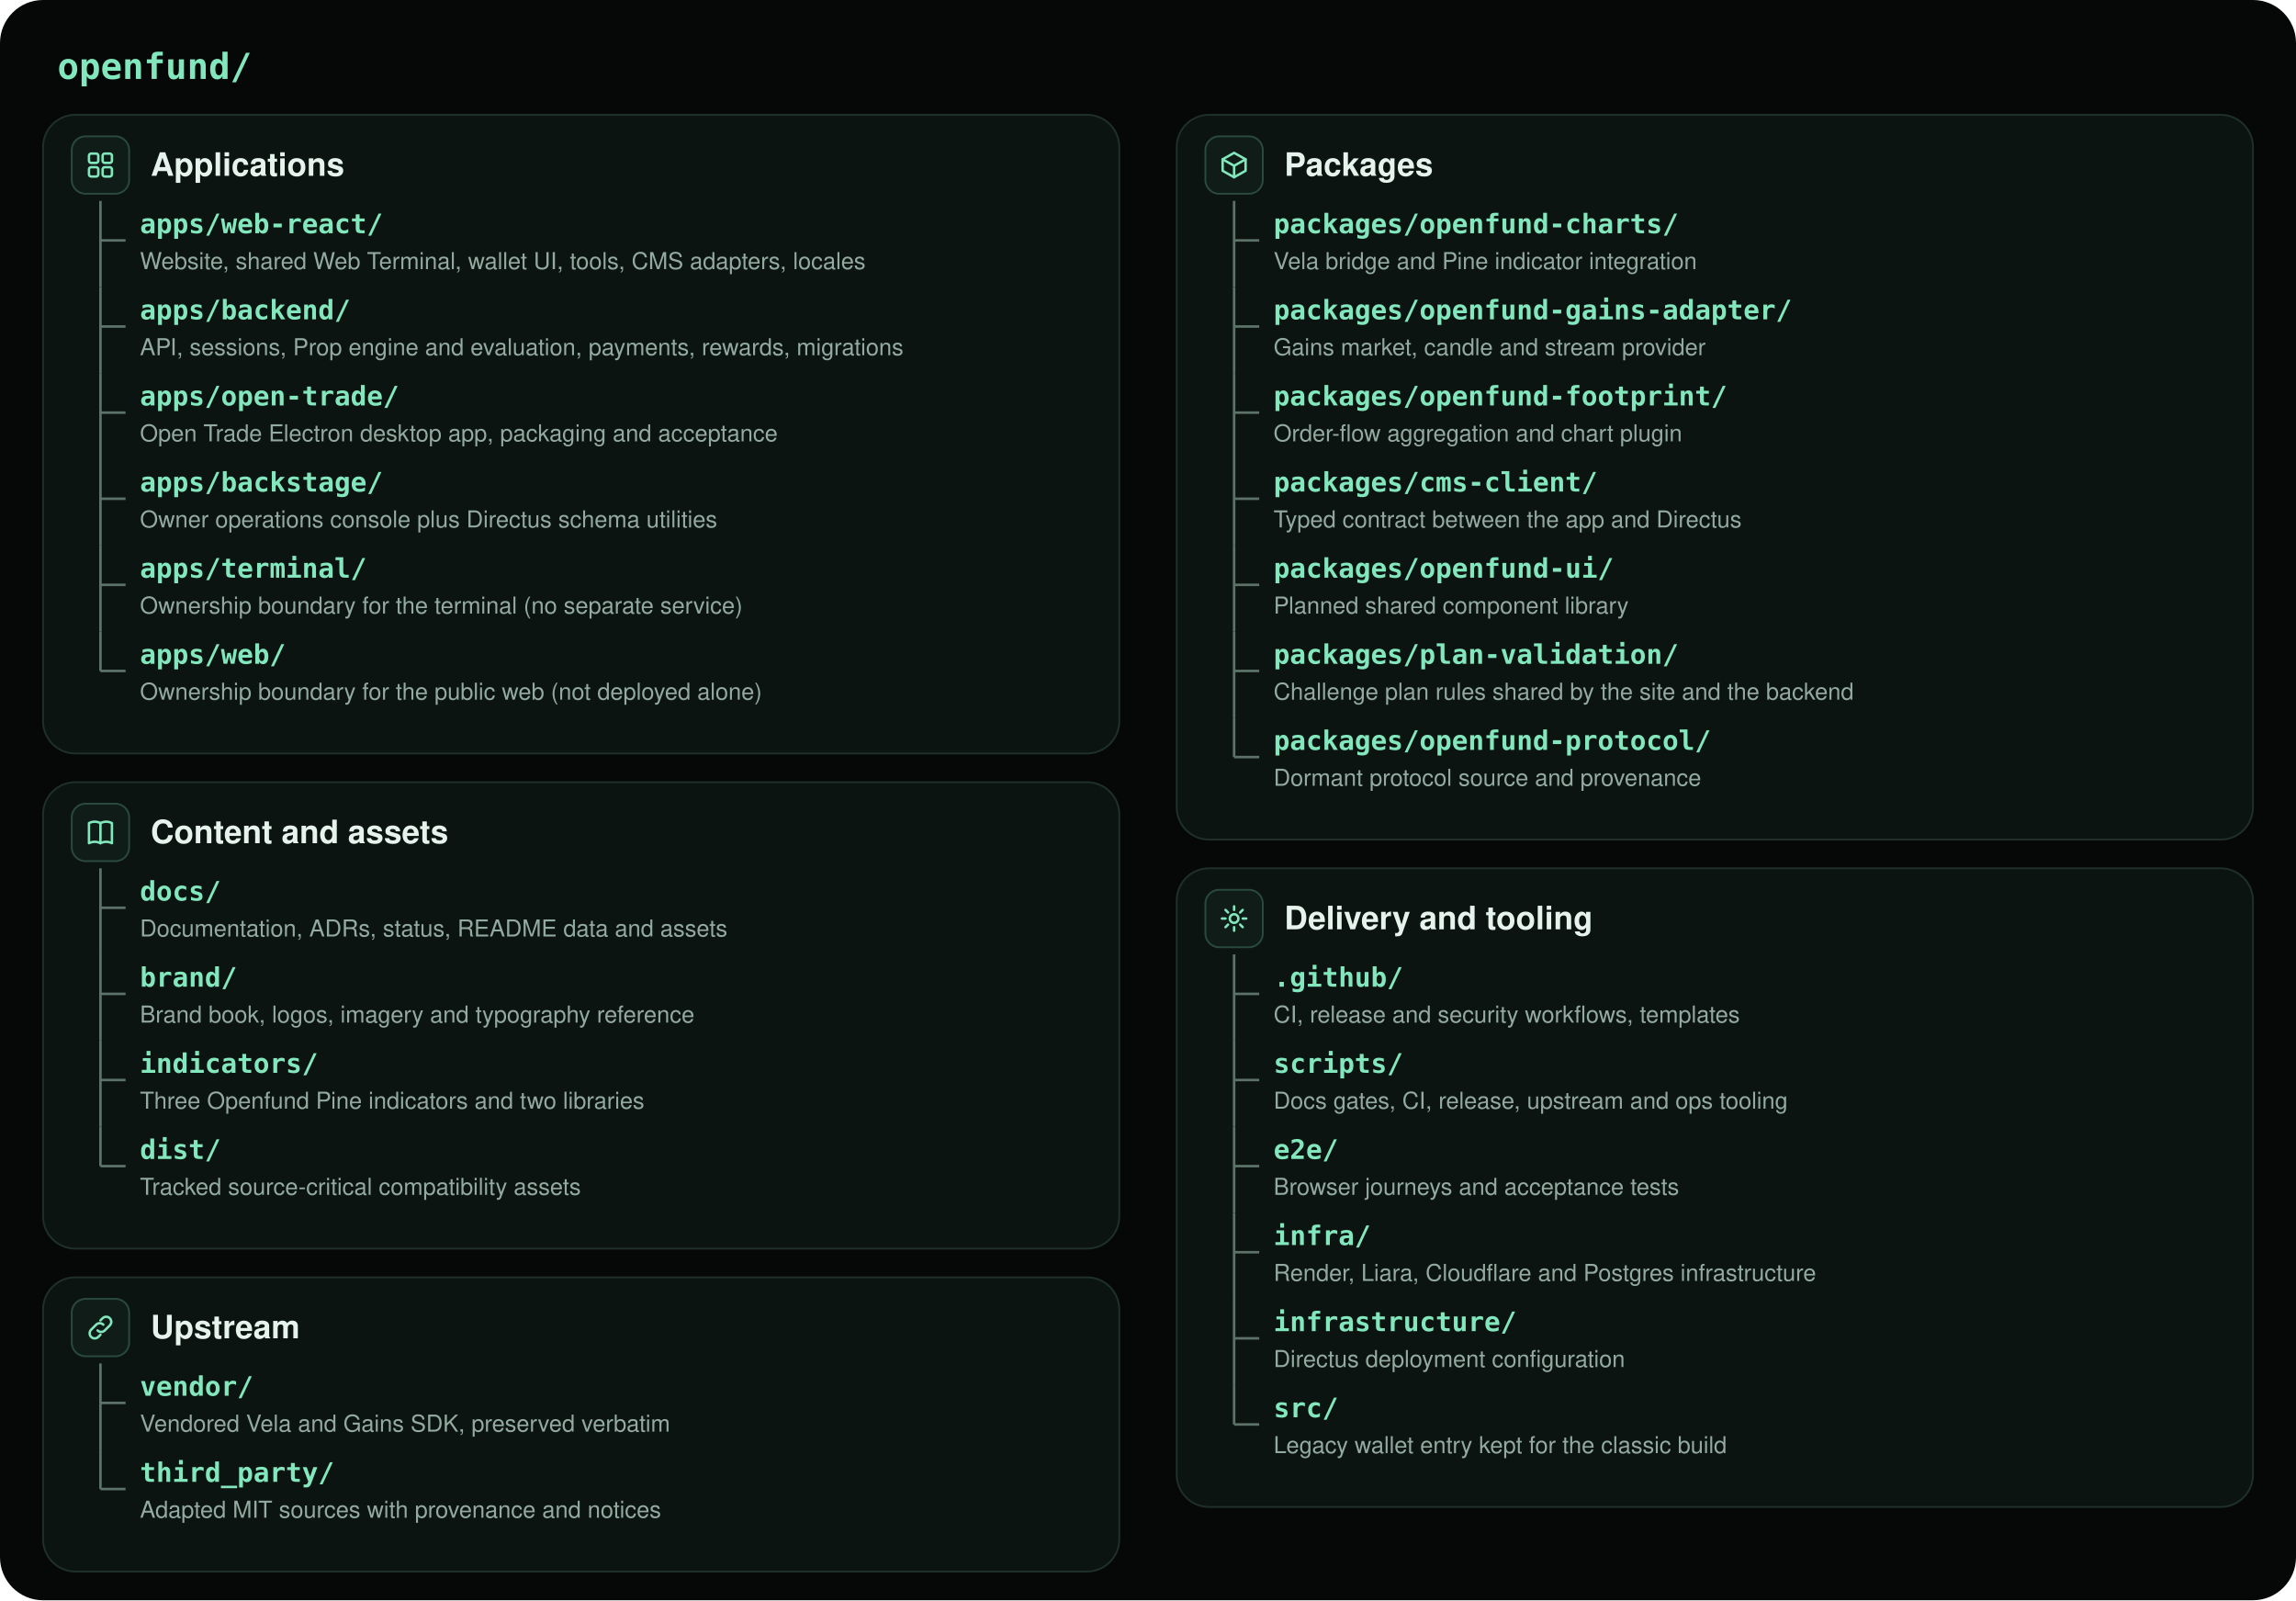
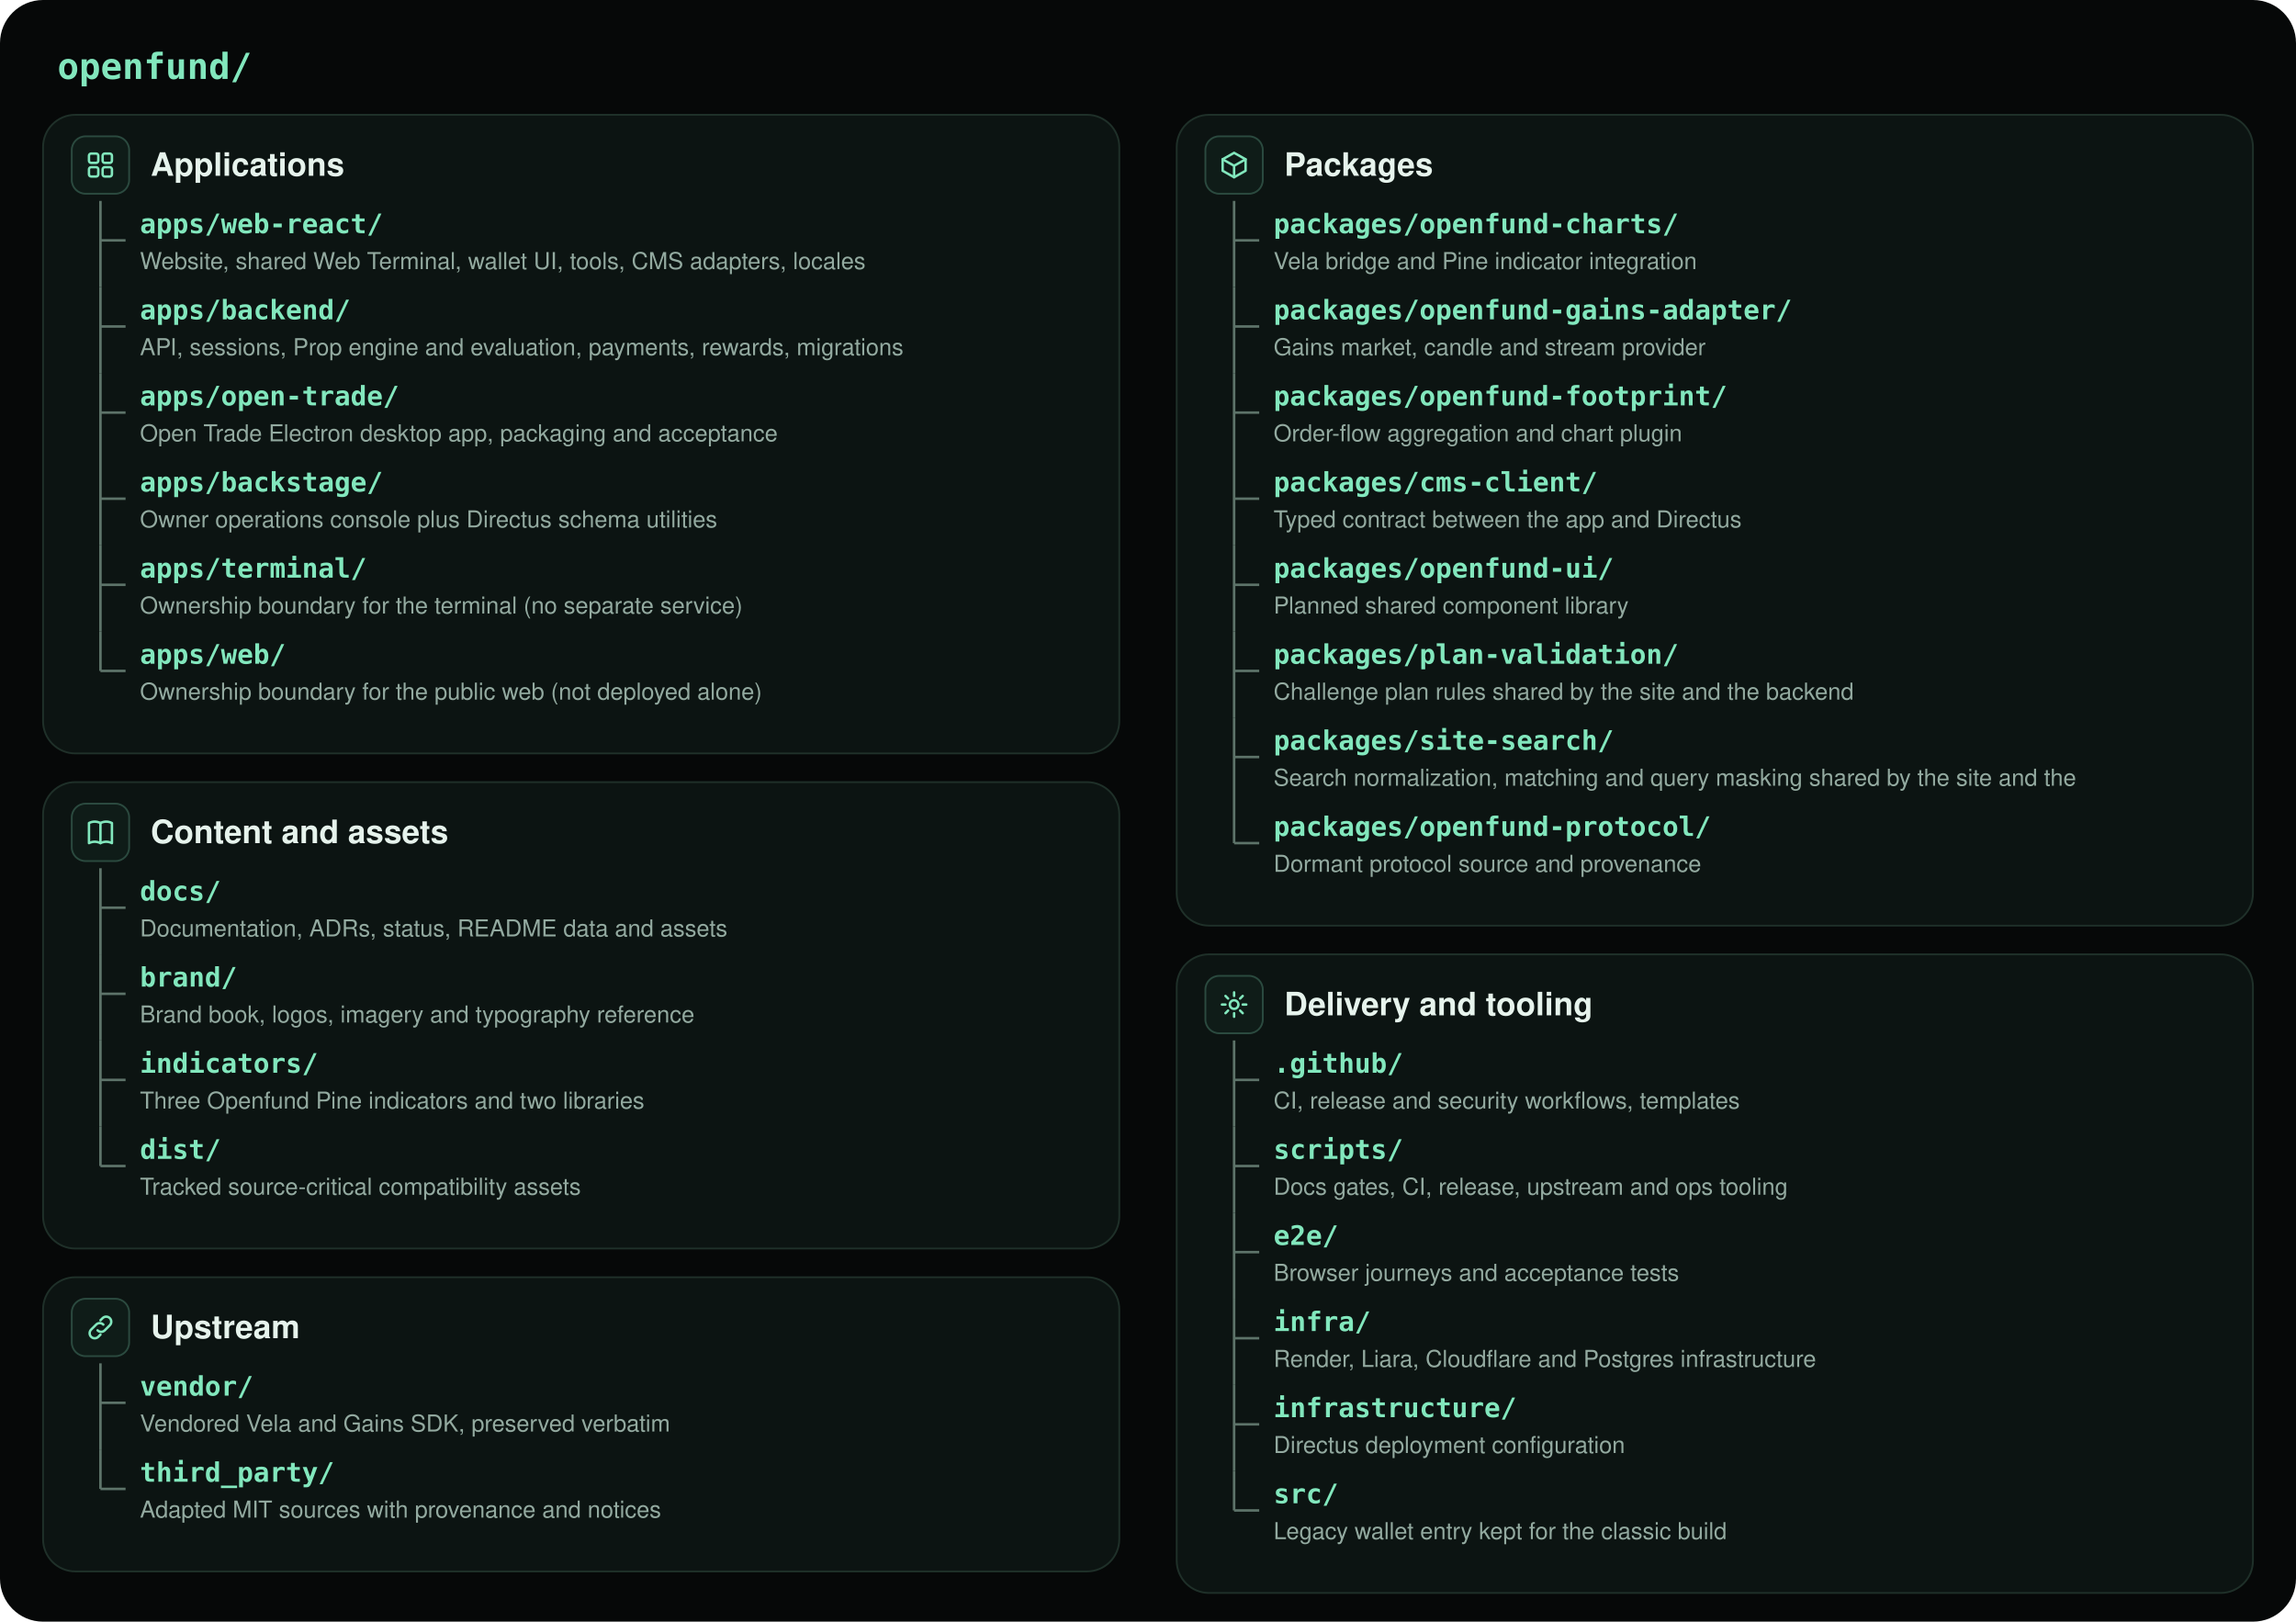
- <svg xmlns="http://www.w3.org/2000/svg" width="1280" height="892" viewBox="0 0 1280 892" role="img" aria-labelledby="title">
+ <svg xmlns="http://www.w3.org/2000/svg" width="1280" height="904" viewBox="0 0 1280 904" role="img" aria-labelledby="title">
  <g font-family="Ubuntu,Segoe UI,Helvetica,Arial,sans-serif">
-     <rect width="1280" height="892" rx="24" fill="#060808" />
+     <rect width="1280" height="904" rx="24" fill="#060808" />
    <text x="32" y="44" font-size="20" fill="#82e7bd" font-weight="700" text-anchor="start" font-family="Ubuntu Mono,SFMono-Regular,Menlo,Consolas,monospace">openfund/</text>
    <rect x="24" y="64" width="600" height="356" rx="18" fill="#0c1412" stroke="#1f3029" />
    <rect x="40" y="76" width="32" height="32" rx="7.68" fill="#0f1c18" stroke="#2b4a3f" />
    <g transform="translate(46.4 82.4) scale(0.8)" fill="none" stroke="#82e7bd" stroke-width="1.7" stroke-linecap="round" stroke-linejoin="round">
      <rect x="4" y="4" width="6.5" height="6.5" rx="1.5" />
      <rect x="13.5" y="4" width="6.5" height="6.5" rx="1.5" />
      <rect x="4" y="13.5" width="6.5" height="6.5" rx="1.5" />
      <rect x="13.5" y="13.5" width="6.5" height="6.5" rx="1.5" />
    </g>
    <text x="84" y="98" font-size="18" fill="#e6f3ec" font-weight="700" text-anchor="start">Applications</text>
    <path d="M56 112v48M56 134h14" fill="none" stroke="#5d7369" stroke-width="1.4" />
    <text x="78" y="130" font-size="15" fill="#82e7bd" font-weight="700" text-anchor="start" font-family="Ubuntu Mono,SFMono-Regular,Menlo,Consolas,monospace">apps/web-react/</text>
    <text x="78" y="150" font-size="13" fill="#93aaa0" font-weight="400" text-anchor="start">Website, shared Web Terminal, wallet UI, tools, CMS adapters, locales</text>
    <path d="M56 160v48M56 182h14" fill="none" stroke="#5d7369" stroke-width="1.4" />
    <text x="78" y="178" font-size="15" fill="#82e7bd" font-weight="700" text-anchor="start" font-family="Ubuntu Mono,SFMono-Regular,Menlo,Consolas,monospace">apps/backend/</text>
    <text x="78" y="198" font-size="13" fill="#93aaa0" font-weight="400" text-anchor="start">API, sessions, Prop engine and evaluation, payments, rewards, migrations</text>
    <path d="M56 208v48M56 230h14" fill="none" stroke="#5d7369" stroke-width="1.4" />
    <text x="78" y="226" font-size="15" fill="#82e7bd" font-weight="700" text-anchor="start" font-family="Ubuntu Mono,SFMono-Regular,Menlo,Consolas,monospace">apps/open-trade/</text>
    <text x="78" y="246" font-size="13" fill="#93aaa0" font-weight="400" text-anchor="start">Open Trade Electron desktop app, packaging and acceptance</text>
    <path d="M56 256v48M56 278h14" fill="none" stroke="#5d7369" stroke-width="1.4" />
    <text x="78" y="274" font-size="15" fill="#82e7bd" font-weight="700" text-anchor="start" font-family="Ubuntu Mono,SFMono-Regular,Menlo,Consolas,monospace">apps/backstage/</text>
    <text x="78" y="294" font-size="13" fill="#93aaa0" font-weight="400" text-anchor="start">Owner operations console plus Directus schema utilities</text>
    <path d="M56 304v48M56 326h14" fill="none" stroke="#5d7369" stroke-width="1.4" />
    <text x="78" y="322" font-size="15" fill="#82e7bd" font-weight="700" text-anchor="start" font-family="Ubuntu Mono,SFMono-Regular,Menlo,Consolas,monospace">apps/terminal/</text>
    <text x="78" y="342" font-size="13" fill="#93aaa0" font-weight="400" text-anchor="start">Ownership boundary for the terminal (no separate service)</text>
    <path d="M56 352v22M56 374h14" fill="none" stroke="#5d7369" stroke-width="1.4" />
    <text x="78" y="370" font-size="15" fill="#82e7bd" font-weight="700" text-anchor="start" font-family="Ubuntu Mono,SFMono-Regular,Menlo,Consolas,monospace">apps/web/</text>
    <text x="78" y="390" font-size="13" fill="#93aaa0" font-weight="400" text-anchor="start">Ownership boundary for the public web (not deployed alone)</text>
    <rect x="24" y="436" width="600" height="260" rx="18" fill="#0c1412" stroke="#1f3029" />
    <rect x="40" y="448" width="32" height="32" rx="7.68" fill="#0f1c18" stroke="#2b4a3f" />
    <g transform="translate(46.4 454.4) scale(0.8)" fill="none" stroke="#82e7bd" stroke-width="1.7" stroke-linecap="round" stroke-linejoin="round">
      <path d="M4 5.5c2.7-1.3 5.3-1.3 8 0v14c-2.7-1.3-5.3-1.3-8 0Z" />
      <path d="M12 5.5c2.7-1.3 5.3-1.3 8 0v14c-2.7-1.3-5.3-1.3-8 0" />
    </g>
    <text x="84" y="470" font-size="18" fill="#e6f3ec" font-weight="700" text-anchor="start">Content and assets</text>
    <path d="M56 484v48M56 506h14" fill="none" stroke="#5d7369" stroke-width="1.4" />
    <text x="78" y="502" font-size="15" fill="#82e7bd" font-weight="700" text-anchor="start" font-family="Ubuntu Mono,SFMono-Regular,Menlo,Consolas,monospace">docs/</text>
    <text x="78" y="522" font-size="13" fill="#93aaa0" font-weight="400" text-anchor="start">Documentation, ADRs, status, README data and assets</text>
    <path d="M56 532v48M56 554h14" fill="none" stroke="#5d7369" stroke-width="1.4" />
    <text x="78" y="550" font-size="15" fill="#82e7bd" font-weight="700" text-anchor="start" font-family="Ubuntu Mono,SFMono-Regular,Menlo,Consolas,monospace">brand/</text>
    <text x="78" y="570" font-size="13" fill="#93aaa0" font-weight="400" text-anchor="start">Brand book, logos, imagery and typography reference</text>
    <path d="M56 580v48M56 602h14" fill="none" stroke="#5d7369" stroke-width="1.4" />
    <text x="78" y="598" font-size="15" fill="#82e7bd" font-weight="700" text-anchor="start" font-family="Ubuntu Mono,SFMono-Regular,Menlo,Consolas,monospace">indicators/</text>
    <text x="78" y="618" font-size="13" fill="#93aaa0" font-weight="400" text-anchor="start">Three Openfund Pine indicators and two libraries</text>
    <path d="M56 628v22M56 650h14" fill="none" stroke="#5d7369" stroke-width="1.4" />
    <text x="78" y="646" font-size="15" fill="#82e7bd" font-weight="700" text-anchor="start" font-family="Ubuntu Mono,SFMono-Regular,Menlo,Consolas,monospace">dist/</text>
    <text x="78" y="666" font-size="13" fill="#93aaa0" font-weight="400" text-anchor="start">Tracked source-critical compatibility assets</text>
    <rect x="24" y="712" width="600" height="164" rx="18" fill="#0c1412" stroke="#1f3029" />
    <rect x="40" y="724" width="32" height="32" rx="7.68" fill="#0f1c18" stroke="#2b4a3f" />
    <g transform="translate(46.4 730.4) scale(0.8)" fill="none" stroke="#82e7bd" stroke-width="1.7" stroke-linecap="round" stroke-linejoin="round">
      <path d="M10 14a3.5 3.5 0 0 0 5 0l3.5-3.5a3.5 3.5 0 0 0-5-5L12 7" />
      <path d="M14 10a3.5 3.5 0 0 0-5 0L5.5 13.5a3.5 3.5 0 0 0 5 5L12 17" />
    </g>
    <text x="84" y="746" font-size="18" fill="#e6f3ec" font-weight="700" text-anchor="start">Upstream</text>
    <path d="M56 760v48M56 782h14" fill="none" stroke="#5d7369" stroke-width="1.4" />
    <text x="78" y="778" font-size="15" fill="#82e7bd" font-weight="700" text-anchor="start" font-family="Ubuntu Mono,SFMono-Regular,Menlo,Consolas,monospace">vendor/</text>
    <text x="78" y="798" font-size="13" fill="#93aaa0" font-weight="400" text-anchor="start">Vendored Vela and Gains SDK, preserved verbatim</text>
    <path d="M56 808v22M56 830h14" fill="none" stroke="#5d7369" stroke-width="1.4" />
    <text x="78" y="826" font-size="15" fill="#82e7bd" font-weight="700" text-anchor="start" font-family="Ubuntu Mono,SFMono-Regular,Menlo,Consolas,monospace">third_party/</text>
    <text x="78" y="846" font-size="13" fill="#93aaa0" font-weight="400" text-anchor="start">Adapted MIT sources with provenance and notices</text>
-     <rect x="656" y="64" width="600" height="404" rx="18" fill="#0c1412" stroke="#1f3029" />
+     <rect x="656" y="64" width="600" height="452" rx="18" fill="#0c1412" stroke="#1f3029" />
    <rect x="672" y="76" width="32" height="32" rx="7.68" fill="#0f1c18" stroke="#2b4a3f" />
    <g transform="translate(678.4 82.4) scale(0.8)" fill="none" stroke="#82e7bd" stroke-width="1.7" stroke-linecap="round" stroke-linejoin="round">
      <path d="m12 3.5 8 4.5v8L12 20.5 4 16V8Z" />
      <path d="m4 8 8 4.5L20 8M12 12.5v8" />
    </g>
    <text x="716" y="98" font-size="18" fill="#e6f3ec" font-weight="700" text-anchor="start">Packages</text>
    <path d="M688 112v48M688 134h14" fill="none" stroke="#5d7369" stroke-width="1.4" />
    <text x="710" y="130" font-size="15" fill="#82e7bd" font-weight="700" text-anchor="start" font-family="Ubuntu Mono,SFMono-Regular,Menlo,Consolas,monospace">packages/openfund-charts/</text>
    <text x="710" y="150" font-size="13" fill="#93aaa0" font-weight="400" text-anchor="start">Vela bridge and Pine indicator integration</text>
    <path d="M688 160v48M688 182h14" fill="none" stroke="#5d7369" stroke-width="1.4" />
    <text x="710" y="178" font-size="15" fill="#82e7bd" font-weight="700" text-anchor="start" font-family="Ubuntu Mono,SFMono-Regular,Menlo,Consolas,monospace">packages/openfund-gains-adapter/</text>
    <text x="710" y="198" font-size="13" fill="#93aaa0" font-weight="400" text-anchor="start">Gains market, candle and stream provider</text>
    <path d="M688 208v48M688 230h14" fill="none" stroke="#5d7369" stroke-width="1.4" />
    <text x="710" y="226" font-size="15" fill="#82e7bd" font-weight="700" text-anchor="start" font-family="Ubuntu Mono,SFMono-Regular,Menlo,Consolas,monospace">packages/openfund-footprint/</text>
    <text x="710" y="246" font-size="13" fill="#93aaa0" font-weight="400" text-anchor="start">Order-flow aggregation and chart plugin</text>
    <path d="M688 256v48M688 278h14" fill="none" stroke="#5d7369" stroke-width="1.4" />
    <text x="710" y="274" font-size="15" fill="#82e7bd" font-weight="700" text-anchor="start" font-family="Ubuntu Mono,SFMono-Regular,Menlo,Consolas,monospace">packages/cms-client/</text>
    <text x="710" y="294" font-size="13" fill="#93aaa0" font-weight="400" text-anchor="start">Typed contract between the app and Directus</text>
    <path d="M688 304v48M688 326h14" fill="none" stroke="#5d7369" stroke-width="1.4" />
    <text x="710" y="322" font-size="15" fill="#82e7bd" font-weight="700" text-anchor="start" font-family="Ubuntu Mono,SFMono-Regular,Menlo,Consolas,monospace">packages/openfund-ui/</text>
    <text x="710" y="342" font-size="13" fill="#93aaa0" font-weight="400" text-anchor="start">Planned shared component library</text>
    <path d="M688 352v48M688 374h14" fill="none" stroke="#5d7369" stroke-width="1.4" />
    <text x="710" y="370" font-size="15" fill="#82e7bd" font-weight="700" text-anchor="start" font-family="Ubuntu Mono,SFMono-Regular,Menlo,Consolas,monospace">packages/plan-validation/</text>
    <text x="710" y="390" font-size="13" fill="#93aaa0" font-weight="400" text-anchor="start">Challenge plan rules shared by the site and the backend</text>
-     <path d="M688 400v22M688 422h14" fill="none" stroke="#5d7369" stroke-width="1.4" />
-     <text x="710" y="418" font-size="15" fill="#82e7bd" font-weight="700" text-anchor="start" font-family="Ubuntu Mono,SFMono-Regular,Menlo,Consolas,monospace">packages/openfund-protocol/</text>
-     <text x="710" y="438" font-size="13" fill="#93aaa0" font-weight="400" text-anchor="start">Dormant protocol source and provenance</text>
-     <rect x="656" y="484" width="600" height="356" rx="18" fill="#0c1412" stroke="#1f3029" />
-     <rect x="672" y="496" width="32" height="32" rx="7.68" fill="#0f1c18" stroke="#2b4a3f" />
-     <g transform="translate(678.4 502.4) scale(0.8)" fill="none" stroke="#82e7bd" stroke-width="1.7" stroke-linecap="round" stroke-linejoin="round">
+     <path d="M688 400v48M688 422h14" fill="none" stroke="#5d7369" stroke-width="1.4" />
+     <text x="710" y="418" font-size="15" fill="#82e7bd" font-weight="700" text-anchor="start" font-family="Ubuntu Mono,SFMono-Regular,Menlo,Consolas,monospace">packages/site-search/</text>
+     <text x="710" y="438" font-size="13" fill="#93aaa0" font-weight="400" text-anchor="start">Search normalization, matching and query masking shared by the site and the</text>
+     <path d="M688 448v22M688 470h14" fill="none" stroke="#5d7369" stroke-width="1.4" />
+     <text x="710" y="466" font-size="15" fill="#82e7bd" font-weight="700" text-anchor="start" font-family="Ubuntu Mono,SFMono-Regular,Menlo,Consolas,monospace">packages/openfund-protocol/</text>
+     <text x="710" y="486" font-size="13" fill="#93aaa0" font-weight="400" text-anchor="start">Dormant protocol source and provenance</text>
+     <rect x="656" y="532" width="600" height="356" rx="18" fill="#0c1412" stroke="#1f3029" />
+     <rect x="672" y="544" width="32" height="32" rx="7.68" fill="#0f1c18" stroke="#2b4a3f" />
+     <g transform="translate(678.4 550.4) scale(0.8)" fill="none" stroke="#82e7bd" stroke-width="1.7" stroke-linecap="round" stroke-linejoin="round">
      <circle cx="12" cy="12" r="3" />
      <path d="M12 3.5v2.5M12 18v2.5M3.5 12H6M18 12h2.5M6 6l1.8 1.8M16.2 16.2 18 18M6 18l1.8-1.8M16.2 7.8 18 6" />
    </g>
-     <text x="716" y="518" font-size="18" fill="#e6f3ec" font-weight="700" text-anchor="start">Delivery and tooling</text>
-     <path d="M688 532v48M688 554h14" fill="none" stroke="#5d7369" stroke-width="1.4" />
-     <text x="710" y="550" font-size="15" fill="#82e7bd" font-weight="700" text-anchor="start" font-family="Ubuntu Mono,SFMono-Regular,Menlo,Consolas,monospace">.github/</text>
-     <text x="710" y="570" font-size="13" fill="#93aaa0" font-weight="400" text-anchor="start">CI, release and security workflows, templates</text>
+     <text x="716" y="566" font-size="18" fill="#e6f3ec" font-weight="700" text-anchor="start">Delivery and tooling</text>
    <path d="M688 580v48M688 602h14" fill="none" stroke="#5d7369" stroke-width="1.4" />
-     <text x="710" y="598" font-size="15" fill="#82e7bd" font-weight="700" text-anchor="start" font-family="Ubuntu Mono,SFMono-Regular,Menlo,Consolas,monospace">scripts/</text>
-     <text x="710" y="618" font-size="13" fill="#93aaa0" font-weight="400" text-anchor="start">Docs gates, CI, release, upstream and ops tooling</text>
+     <text x="710" y="598" font-size="15" fill="#82e7bd" font-weight="700" text-anchor="start" font-family="Ubuntu Mono,SFMono-Regular,Menlo,Consolas,monospace">.github/</text>
+     <text x="710" y="618" font-size="13" fill="#93aaa0" font-weight="400" text-anchor="start">CI, release and security workflows, templates</text>
    <path d="M688 628v48M688 650h14" fill="none" stroke="#5d7369" stroke-width="1.4" />
-     <text x="710" y="646" font-size="15" fill="#82e7bd" font-weight="700" text-anchor="start" font-family="Ubuntu Mono,SFMono-Regular,Menlo,Consolas,monospace">e2e/</text>
-     <text x="710" y="666" font-size="13" fill="#93aaa0" font-weight="400" text-anchor="start">Browser journeys and acceptance tests</text>
+     <text x="710" y="646" font-size="15" fill="#82e7bd" font-weight="700" text-anchor="start" font-family="Ubuntu Mono,SFMono-Regular,Menlo,Consolas,monospace">scripts/</text>
+     <text x="710" y="666" font-size="13" fill="#93aaa0" font-weight="400" text-anchor="start">Docs gates, CI, release, upstream and ops tooling</text>
    <path d="M688 676v48M688 698h14" fill="none" stroke="#5d7369" stroke-width="1.4" />
-     <text x="710" y="694" font-size="15" fill="#82e7bd" font-weight="700" text-anchor="start" font-family="Ubuntu Mono,SFMono-Regular,Menlo,Consolas,monospace">infra/</text>
-     <text x="710" y="714" font-size="13" fill="#93aaa0" font-weight="400" text-anchor="start">Render, Liara, Cloudflare and Postgres infrastructure</text>
+     <text x="710" y="694" font-size="15" fill="#82e7bd" font-weight="700" text-anchor="start" font-family="Ubuntu Mono,SFMono-Regular,Menlo,Consolas,monospace">e2e/</text>
+     <text x="710" y="714" font-size="13" fill="#93aaa0" font-weight="400" text-anchor="start">Browser journeys and acceptance tests</text>
    <path d="M688 724v48M688 746h14" fill="none" stroke="#5d7369" stroke-width="1.4" />
-     <text x="710" y="742" font-size="15" fill="#82e7bd" font-weight="700" text-anchor="start" font-family="Ubuntu Mono,SFMono-Regular,Menlo,Consolas,monospace">infrastructure/</text>
-     <text x="710" y="762" font-size="13" fill="#93aaa0" font-weight="400" text-anchor="start">Directus deployment configuration</text>
-     <path d="M688 772v22M688 794h14" fill="none" stroke="#5d7369" stroke-width="1.4" />
-     <text x="710" y="790" font-size="15" fill="#82e7bd" font-weight="700" text-anchor="start" font-family="Ubuntu Mono,SFMono-Regular,Menlo,Consolas,monospace">src/</text>
-     <text x="710" y="810" font-size="13" fill="#93aaa0" font-weight="400" text-anchor="start">Legacy wallet entry kept for the classic build</text>
+     <text x="710" y="742" font-size="15" fill="#82e7bd" font-weight="700" text-anchor="start" font-family="Ubuntu Mono,SFMono-Regular,Menlo,Consolas,monospace">infra/</text>
+     <text x="710" y="762" font-size="13" fill="#93aaa0" font-weight="400" text-anchor="start">Render, Liara, Cloudflare and Postgres infrastructure</text>
+     <path d="M688 772v48M688 794h14" fill="none" stroke="#5d7369" stroke-width="1.4" />
+     <text x="710" y="790" font-size="15" fill="#82e7bd" font-weight="700" text-anchor="start" font-family="Ubuntu Mono,SFMono-Regular,Menlo,Consolas,monospace">infrastructure/</text>
+     <text x="710" y="810" font-size="13" fill="#93aaa0" font-weight="400" text-anchor="start">Directus deployment configuration</text>
+     <path d="M688 820v22M688 842h14" fill="none" stroke="#5d7369" stroke-width="1.4" />
+     <text x="710" y="838" font-size="15" fill="#82e7bd" font-weight="700" text-anchor="start" font-family="Ubuntu Mono,SFMono-Regular,Menlo,Consolas,monospace">src/</text>
+     <text x="710" y="858" font-size="13" fill="#93aaa0" font-weight="400" text-anchor="start">Legacy wallet entry kept for the classic build</text>
  </g>
</svg>
